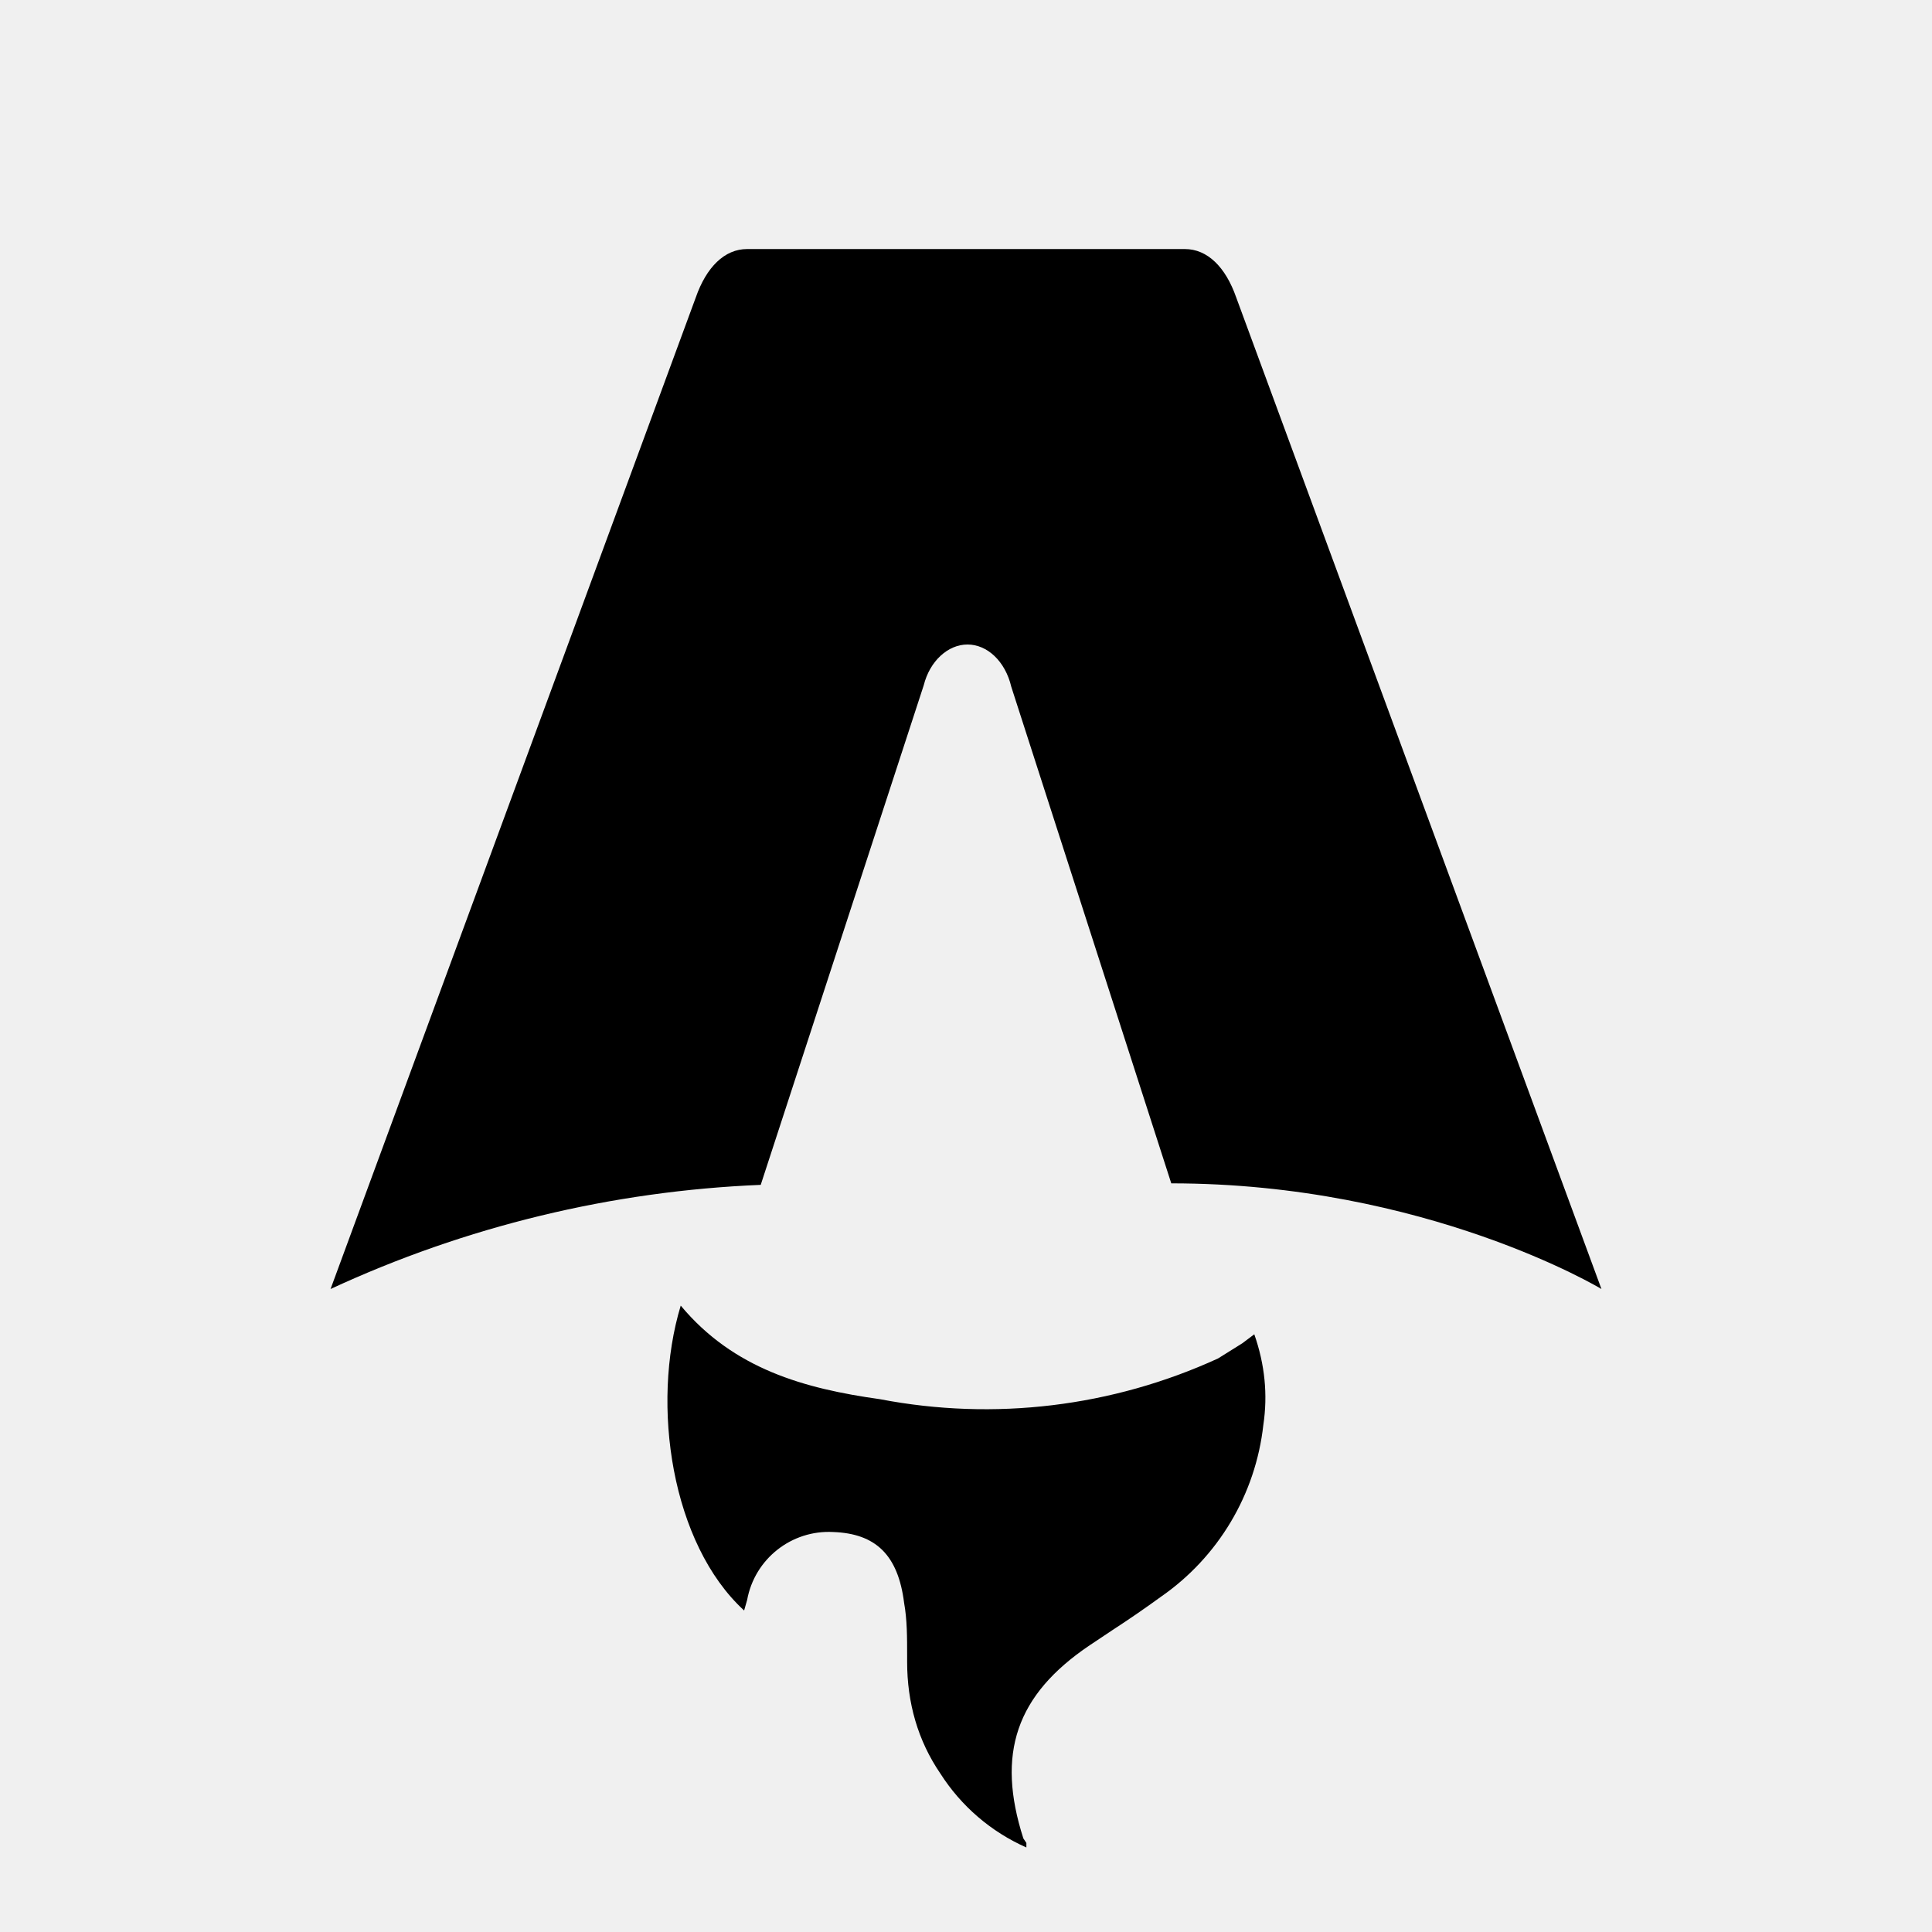
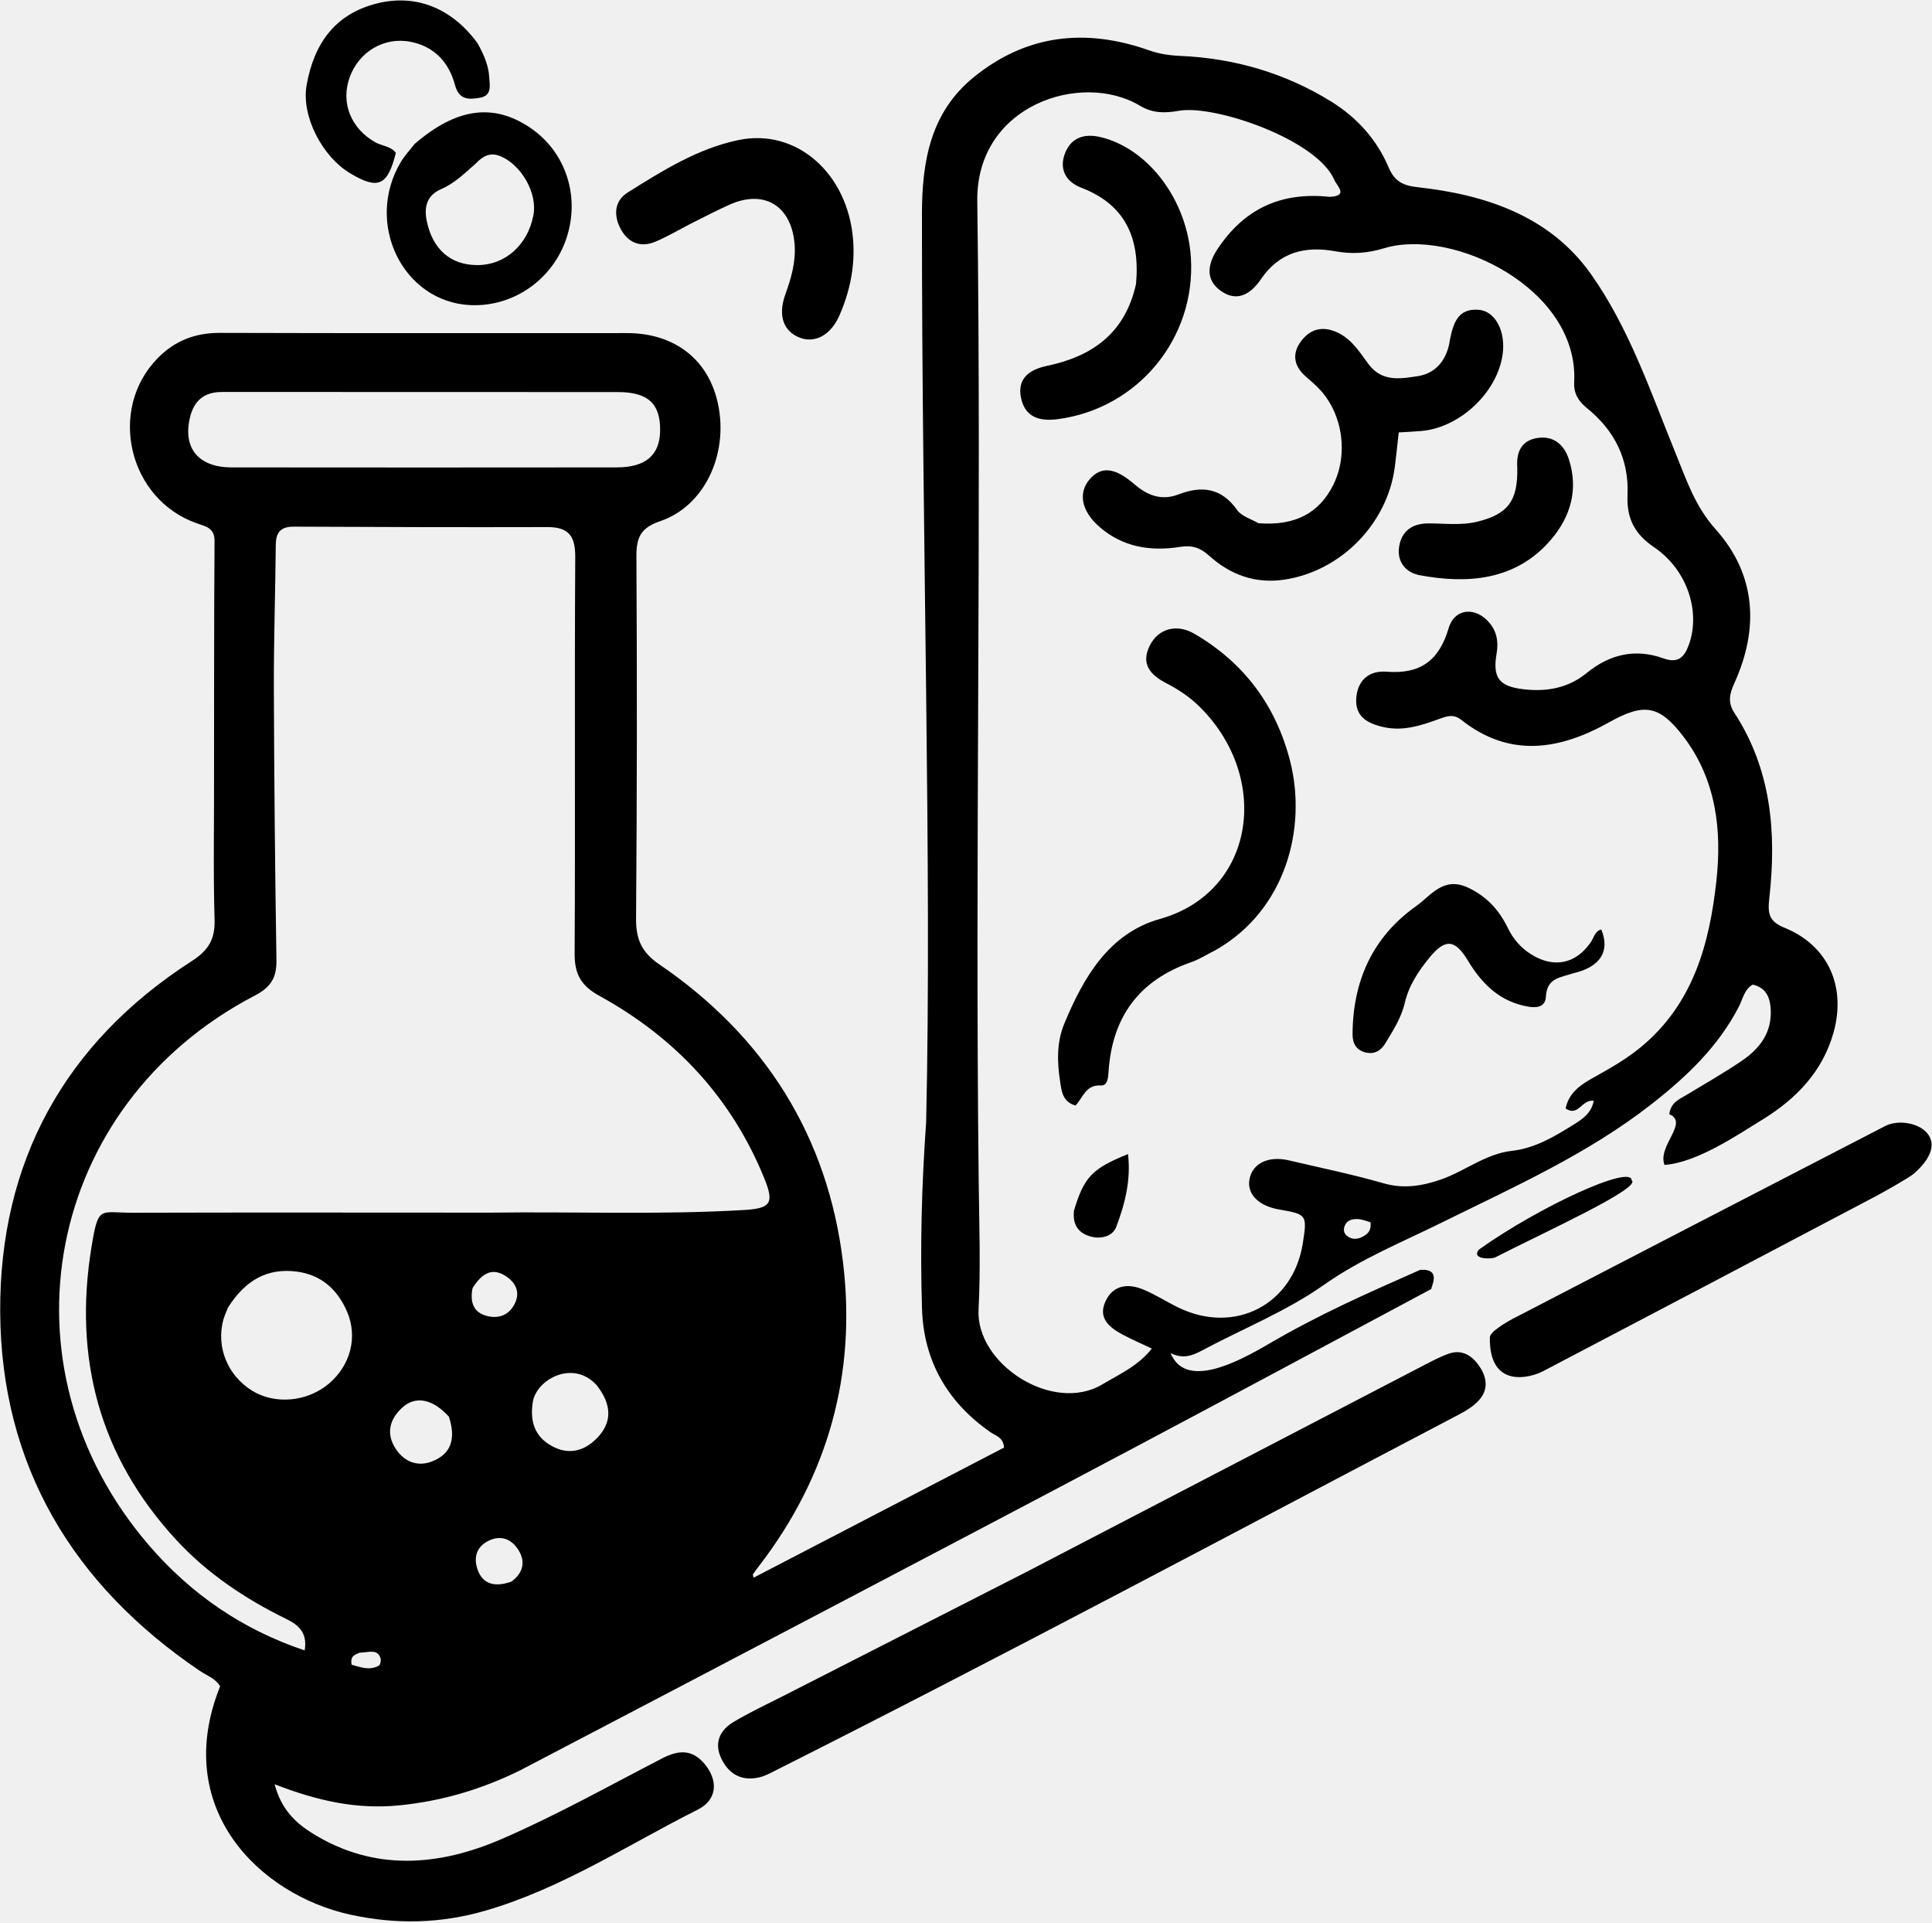
- <svg xmlns="http://www.w3.org/2000/svg" fill="none" viewBox="0 0 128 128">
-   <path d="M50.4 78.5a75.1 75.1 0 0 0-28.5 6.9l24.2-65.7c.7-2 1.9-3.2 3.4-3.2h29c1.5 0 2.7 1.2 3.4 3.2l24.2 65.7s-11.6-7-28.5-7L67 45.5c-.4-1.7-1.6-2.8-2.9-2.8-1.3 0-2.5 1.1-2.9 2.7L50.4 78.5Zm-1.1 28.2Zm-4.2-20.2c-2 6.6-.6 15.8 4.2 20.2a17.5 17.5 0 0 1 .2-.7 5.5 5.5 0 0 1 5.7-4.5c2.8.1 4.3 1.5 4.7 4.7.2 1.1.2 2.3.2 3.5v.4c0 2.7.7 5.2 2.2 7.4a13 13 0 0 0 5.7 4.9v-.3l-.2-.3c-1.8-5.6-.5-9.5 4.4-12.8l1.5-1a73 73 0 0 0 3.2-2.2 16 16 0 0 0 6.8-11.4c.3-2 .1-4-.6-6l-.8.6-1.6 1a37 37 0 0 1-22.4 2.7c-5-.7-9.7-2-13.2-6.2Z" />
-   <style>
-         path { fill: #000; }
-         @media (prefers-color-scheme: dark) {
-             path { fill: #FFF; }
-         }
-     </style>
+ <svg xmlns="http://www.w3.org/2000/svg" width="828" height="824" viewBox="0 0 828 824" fill="none">
+   <g clip-path="url(#clip0_950_119)">
+     <path d="M222.916 758.615C206.054 766.909 189.086 771.843 170.932 773.631C152.965 775.4 136.13 771.744 117.684 764.567C120.628 775.552 126.818 781.238 134.087 785.726C160.553 802.065 188.203 799.639 215.037 788.024C238.548 777.848 261.018 765.243 283.821 753.466C290.723 749.902 296.643 749.445 302.002 755.904C307.933 763.051 307.361 771.262 299.061 775.435C269.01 790.542 240.641 809.298 207.946 818.765C188.931 824.27 169.746 824.732 150.225 820.465C111.042 811.9 73.362 774.805 94.333 722.628C92.414 719.244 88.703 718.056 85.696 716.021C31.18 679.141 0.421 627.975 0.086 562.091C-0.24 498.049 27.602 446.981 82.116 411.884C89.214 407.314 92.209 402.651 91.96 394.128C91.345 373.11 91.809 352.062 91.732 331.026C91.721 328.034 91.74 255.536 91.945 231.821C91.994 226.182 88.155 225.574 84.358 224.247C55.072 214.01 45.973 175.501 67.613 153.451C74.92 146.006 83.655 142.611 94.247 142.645C152.405 142.835 210.565 142.707 268.724 142.735C289.426 142.744 304.027 154.378 307.852 173.737C312.064 195.06 301.801 216.884 282.991 223.302C274.514 226.195 272.702 230.329 272.749 238.517C273.048 290.178 273.003 341.843 272.596 393.503C272.526 402.373 274.869 408.001 282.572 413.255C327.71 444.041 354.769 486.833 361.306 541.033C367.059 588.731 354.933 632.454 325.415 670.888C324.479 672.106 323.563 673.34 322.683 674.598C322.58 674.746 322.771 675.099 322.973 676.059C358.96 657.368 394.774 638.765 430.312 620.307C429.962 615.841 426.732 615.259 424.619 613.795C406.062 600.933 395.841 583.231 395.141 560.752C394.313 534.165 395.003 507.56 396.914 481.015C399.437 371.76 395.038 231.844 395.12 91.716C395.133 69.459 398.641 48.288 417.251 33.132C439.91 14.679 465.308 12.002 492.303 21.521C496.806 23.11 501.116 23.748 505.788 23.952C529.023 24.963 550.742 31.278 570.572 43.554C581.647 50.411 590.095 59.86 595.172 71.823C597.727 77.844 601.404 79.547 607.7 80.239C636.887 83.445 664.29 92.71 681.773 117.359C698.159 140.462 707.415 167.939 718.046 194.053C722.878 205.92 726.382 216.847 735.321 226.866C752.611 246.247 753.953 269.191 743.331 292.663C741.257 297.243 740.312 300.878 743.332 305.51C759.209 329.858 761.392 357.003 758.275 384.895C757.555 391.342 757.981 394.799 764.811 397.567C783.454 405.124 791.333 422.73 785.791 442.491C781.09 459.255 769.667 470.956 755.425 479.705C744.568 486.375 727.287 498.194 713.357 499.174C710.214 491.038 723.998 481.058 715.414 477.451C716.04 472.355 719.72 471.05 722.867 469.147C730.804 464.348 738.878 459.74 746.541 454.531C754.307 449.252 759.587 442.24 758.851 432.092C758.483 427.029 756.653 423.159 751.158 421.919C747.532 423.988 746.964 427.974 745.337 431.146C736.508 448.349 723.07 461.15 708.021 472.955C680.566 494.49 648.913 508.555 618.075 523.799C600.867 532.306 583.329 539.347 567.315 550.635C551.283 561.936 532.544 569.375 515.112 578.729C510.868 581.007 506.8 582.392 501.696 579.827C507.956 595.233 529.631 584.135 543.292 576.149C565.688 563.055 584.986 554.641 608.619 544.153C618.186 543.488 613.093 551.615 613.467 552.319C570.54 575.258 527.667 598.301 484.669 621.108C441.239 644.144 397.702 666.979 354.181 689.843C310.657 712.709 267.095 735.501 222.916 758.615ZM569.864 84.35C578.112 83.971 572.988 79.738 571.82 77.029C564.366 59.739 520.502 44.792 505.348 47.456C499.298 48.519 494.063 48.608 488.532 45.295C463.572 30.342 418.282 44.905 418.835 86.209C420.71 226.277 417.82 366.372 419.442 506.456C419.653 524.706 420.313 542.999 419.381 561.202C418.187 584.528 451.182 605.826 472.352 593.264C479.876 588.8 487.911 585.216 493.652 577.862C489.376 575.838 485.106 574.034 481.045 571.842C475.583 568.894 470.599 564.954 473.636 557.972C476.823 550.646 483.299 549.768 490.084 552.614C495.194 554.757 499.917 557.804 504.913 560.245C529.146 572.082 554.254 559.096 558.368 532.65C560.246 520.58 560.075 520.337 548.23 518.285C539.341 516.746 534.33 511.645 535.495 505.324C536.753 498.497 543.612 495.169 552.415 497.235C565.952 500.412 579.6 503.22 592.952 507.05C601.551 509.516 609.362 508.234 617.396 505.478C627.812 501.903 636.62 494.415 647.992 493.146C657.798 492.052 666.085 487.094 674.22 482.03C678.002 479.676 682.051 477.102 683.031 471.668C677.59 471.157 676.543 478.679 670.983 474.997C672.389 467.95 677.851 464.562 683.406 461.483C690.444 457.583 697.331 453.623 703.584 448.406C725.756 429.907 732.636 404.317 735.586 377.545C737.992 355.709 735.535 334.129 721.528 315.709C711.044 301.923 704.446 301.2 689.506 309.57C668.424 321.382 647.02 324.894 626.311 308.509C622.931 305.835 620.198 306.859 616.914 308.041C609.061 310.866 601.279 313.55 592.555 311.479C585.716 309.856 580.756 306.875 581.248 299.285C581.748 291.566 586.689 287.227 594.26 287.832C608.566 288.973 616.739 283.159 620.837 269.223C623.391 260.535 632.511 259.863 638.374 266.94C641.52 270.737 642.252 275.066 641.409 279.993C639.615 290.464 642.458 294.109 652.871 295.348C662.781 296.528 672.058 294.883 679.969 288.426C689.866 280.349 700.809 277.772 712.919 282.126C719.282 284.415 721.952 281.547 723.878 276.055C728.81 261.989 723.181 244.192 708.884 234.489C700.392 228.725 697.073 221.992 697.509 212.074C698.178 196.846 691.962 184.423 680.128 174.894C676.497 171.971 674.399 168.598 674.651 163.799C676.756 123.694 622.626 97.418 593.135 106.385C586.072 108.533 579.442 108.988 572.236 107.668C559.482 105.331 548.335 107.976 540.479 119.527C536.27 125.716 530.442 129.748 523.261 124.686C516.226 119.726 517.723 112.813 521.874 106.596C532.952 90.003 548.339 82.061 569.864 84.35ZM210.21 519.63C246.389 519.134 282.588 520.639 318.751 518.509C330.346 517.825 331.9 515.642 327.589 505.011C313.537 470.364 289.384 444.61 256.925 426.75C249.006 422.392 246.22 417.473 246.271 408.592C246.596 351.983 246.187 295.37 246.532 238.761C246.588 229.532 243.605 225.835 234.516 225.859C198.323 225.956 162.129 225.855 125.936 225.68C120.342 225.653 118.24 228.049 118.19 233.46C118.003 253.867 117.305 274.272 117.369 294.676C117.492 333.622 117.871 372.57 118.477 411.512C118.593 418.973 116.011 423.077 109.235 426.602C19.308 473.391 -2.302 585.274 63.762 662.086C81.76 683.013 103.859 698.293 130.577 707.219C131.84 699.641 128.004 696.348 122.612 693.705C104.97 685.057 88.734 674.192 75.416 659.729C42.636 624.13 31.452 582.089 39.183 534.568C42.169 516.214 42.634 519.715 57.081 519.671C107.504 519.52 157.929 519.623 210.21 519.63ZM124.815 167.967C114.922 167.971 105.029 167.989 95.136 167.971C87.554 167.958 83.129 171.588 81.383 179.038C78.343 192.013 85.019 200.268 99.239 200.285C154.268 200.354 209.296 200.338 264.325 200.284C276.695 200.271 282.738 195.052 282.909 184.651C283.102 173.018 277.768 168.02 264.859 168.007C218.796 167.961 172.733 167.972 124.815 167.967ZM97.695 560.323C97.03 562.052 96.209 563.738 95.725 565.516C92.549 577.176 97.523 589.396 108.022 595.909C117.81 601.981 131.631 600.745 140.877 592.97C150.21 585.121 153.426 572.951 148.731 562.043C144.677 552.625 137.764 546.321 127.349 544.916C114.664 543.206 105.163 548.512 97.695 560.323ZM255.728 593.581C245.608 582.404 229.771 591.078 228.308 600.97C227.112 609.054 229.08 615.6 236.601 619.696C243.91 623.678 250.592 621.672 255.879 616.224C262.324 609.583 262.36 602.028 255.728 593.581ZM192.363 607.033C185.572 599.575 178.245 597.949 172.565 603.02C166.797 608.169 165.316 614.557 169.784 621.122C173.366 626.384 178.961 628.629 185.1 626.261C193.4 623.059 195.486 616.525 192.363 607.033ZM219.18 677.746C224.551 673.756 225.393 668.702 221.661 663.419C218.758 659.31 214.416 657.85 209.537 660.164C204.167 662.711 202.908 667.456 204.645 672.489C206.799 678.733 211.806 680.298 219.18 677.746ZM202.525 551.977C201.374 557.906 202.75 562.633 209.275 564.041C214.374 565.14 218.53 563.094 220.752 558.324C222.926 553.658 221.019 549.764 217.103 547.055C211.199 542.969 206.665 545.35 202.525 551.977ZM587.351 523.754C585.631 523.282 583.93 522.518 582.187 522.407C579.681 522.247 577.187 522.737 576.202 525.579C575.659 527.147 576.045 528.699 577.393 529.699C579.617 531.348 582.024 531.082 584.292 529.77C586.182 528.677 587.824 527.291 587.351 523.754ZM154.103 708.196C152.225 709.048 149.918 709.547 150.716 713.354C154.356 714.333 158.231 716.01 162.348 713.755C163.017 713.389 163.386 711.411 163.058 710.469C161.653 706.436 158.134 708.107 154.103 708.196Z" fill="black" />
+     <path d="M440.496 673.288C497.601 643.594 554.089 614.204 610.593 584.843C613.881 583.135 617.195 581.4 620.666 580.141C626.607 577.986 630.92 580.887 634.093 585.569C637.328 590.345 637.927 595.566 633.785 600.076C631.553 602.505 628.551 604.406 625.589 605.96C528.146 657.063 431.117 708.96 332.825 758.43C330.349 759.676 327.834 761.095 325.173 761.67C317.858 763.25 312.404 760.305 309.191 753.675C305.893 746.87 308.48 741.382 314.427 737.842C321.585 733.582 329.183 730.057 336.616 726.264C371.033 708.699 405.46 691.152 440.496 673.288Z" fill="black" />
+     <path d="M638.512 572.986C638.556 570.636 646.117 566.262 648.287 565.137C701.467 537.566 754.652 510.006 807.887 482.543C818.059 477.295 839.059 486.41 820.289 502.872C818.218 504.688 806.392 511.288 803.939 512.579C756.416 537.61 708.899 562.65 661.319 587.571C655.655 590.537 638.095 595.172 638.512 572.986Z" fill="black" />
+     <path d="M295.564 96.099C290.303 98.829 285.76 101.502 280.948 103.537C274.544 106.245 269.25 104.075 266.037 98.169C262.901 92.404 263.232 86.107 269.011 82.487C283.913 73.149 299.003 63.65 316.475 60.014C341.44 54.819 363.458 74.401 365.627 102.865C366.492 114.205 364.235 125.015 359.684 135.32C356.041 143.572 349.361 147.133 342.945 144.758C335.785 142.107 333.297 135.31 336.56 126.197C339.081 119.16 341.172 112.135 340.534 104.537C339.163 88.213 327.603 81.085 312.803 87.638C307.163 90.135 301.703 93.039 295.564 96.099Z" fill="black" />
+     <path d="M177.706 61.671C195.614 46.25 211.389 44.13 227.063 54.627C242.445 64.928 248.769 84.07 242.753 102.121C236.847 119.839 219.968 131.583 201.609 130.745C172.679 129.426 156.196 95.776 171.699 69.559C173.26 66.921 175.374 64.61 177.706 61.671ZM203.874 70.089C199.241 74.141 194.899 78.511 189.073 81.035C182.999 83.668 181.605 88.559 182.913 94.801C185.428 106.805 193.06 113.575 204.539 113.599C216.501 113.624 226.22 104.961 228.617 92.139C230.345 82.893 223.647 70.975 214.827 67.087C210.81 65.315 207.684 66.108 203.874 70.089Z" fill="black" />
+     <path d="M204.64 18.5C207.422 23.461 209.377 28.047 209.663 33.037C209.862 36.516 210.988 41.012 205.598 41.903C200.88 42.682 196.725 42.894 194.988 36.391C192.438 26.842 186.261 20.013 176.158 17.95C164.667 15.602 153.712 22.165 149.788 33.321C145.994 44.108 150.409 55.022 160.761 60.933C163.669 62.593 167.441 62.572 169.654 65.497C166.128 79.595 162.087 81.417 150.186 74.329C137.894 67.008 129.078 49.558 131.408 36.48C134.522 19.002 143.271 6.115 161.412 1.511C178.04 -2.708 193.535 3.3 204.64 18.5Z" fill="black" />
+     <path d="M640.593 538.91C638.077 539.66 630.511 539.425 633.84 535.442C659.882 516.925 699.093 498.969 699.273 505.773C703.878 508.999 660.946 528.443 640.593 538.91Z" fill="black" />
+     <path d="M539.396 224.208C554.972 225.413 565.365 219.906 571.394 207.797C577.871 194.786 575.571 177.77 565.791 167.09C563.918 165.044 561.779 163.231 559.683 161.404C554.35 156.754 553.553 151.39 557.863 145.865C562.039 140.511 567.612 139.685 573.648 142.695C579.436 145.581 582.806 151.018 586.421 155.926C592.181 163.746 600.037 162.335 607.509 161.209C614.873 160.1 619.37 155.014 621.037 147.655C621.173 147.052 621.227 146.432 621.349 145.825C622.76 138.84 624.618 131.957 633.808 132.762C640.507 133.348 644.826 141.08 644.166 150.09C642.941 166.797 626.533 183.097 609.304 184.674C606.268 184.952 603.216 185.064 599.454 185.297C598.874 190.446 598.401 195.267 597.778 200.069C594.624 224.377 574.77 244.661 550.576 248.36C538.077 250.272 527.313 246.35 518.16 238.09C514.384 234.683 510.914 233.532 505.712 234.352C493.053 236.348 481.009 234.476 470.94 225.554C463.462 218.927 461.964 211.135 467.046 205.326C472.012 199.649 477.864 200.313 486.19 207.518C491.689 212.277 497.803 214.66 504.972 211.89C515.068 207.988 523.505 209.039 530.228 218.579C532.02 221.123 535.803 222.265 539.396 224.208Z" fill="black" />
+     <path d="M521.074 407.067C517.155 409.031 513.986 411.103 510.516 412.303C488.113 420.05 476.604 435.869 475.084 459.309C474.925 461.766 474.671 465.323 471.782 465.137C465.304 464.719 464.109 470.387 460.945 473.73C455.328 472.149 454.957 467.481 454.329 463.416C453.046 455.104 452.838 446.601 456.092 438.736C464.317 418.858 475.282 399.907 497.082 393.79C537.866 382.347 544.972 333.497 514.215 302.932C510.026 298.769 505.155 295.517 499.901 292.798C493.182 289.32 488.692 284.659 492.821 276.527C496.405 269.469 504.143 267.078 511.877 271.582C533.186 283.993 546.898 302.405 552.953 326.343C560.131 354.727 551.14 389.891 521.074 407.067Z" fill="black" />
+     <path d="M486.876 121.66C488.638 101.849 482.204 87.644 463.384 80.429C456.565 77.814 453.782 72.189 456.536 65.432C459.238 58.8 464.919 57.083 471.932 58.818C492.39 63.882 508.911 85.963 510.389 110.55C512.46 144.983 487.748 174.931 453.587 179.581C445.939 180.622 439.568 179.102 437.664 170.881C435.692 162.368 440.998 158.395 448.625 156.799C468.01 152.742 482.172 142.906 486.876 121.66Z" fill="black" />
+     <path d="M674.313 417.038C668.606 418.966 662.965 418.974 662.526 427.101C662.207 433.005 655.895 431.722 651.954 430.699C641.475 427.981 634.535 420.641 629.106 411.638C623.562 402.443 619.393 402.086 612.624 410.352C607.9 416.12 603.791 422.293 602.059 429.706C600.552 436.156 597.03 441.611 593.667 447.156C591.673 450.441 588.789 451.914 585.046 450.94C581.197 449.939 579.652 446.963 579.668 443.243C579.765 420.48 588.149 401.595 606.917 388.281C613.375 383.7 618.629 375.286 629.429 380.487C637.579 384.411 642.62 390.245 646.374 397.949C648.574 402.464 651.826 406.165 656.121 408.886C665.783 415.009 675.306 413.139 681.756 403.774C683.107 401.812 683.433 399.032 686.265 398.287C690.091 407.528 685.969 414.337 674.313 417.038Z" fill="black" />
+     <path d="M650.265 200.364C649.74 193.159 652.439 188.632 659.015 187.663C665.898 186.648 670.351 190.629 672.35 196.749C676.567 209.661 673.135 221.43 664.644 231.325C649.402 249.085 628.403 250.192 608.486 246.491C602.49 245.377 598.604 240.794 599.63 234.268C600.68 227.585 605.2 224.305 612.102 224.286C619.188 224.267 626.316 225.262 633.346 223.497C646.279 220.249 650.565 214.619 650.265 200.364Z" fill="black" />
+     <path d="M460.274 518.768C464.591 504.379 468.056 500.72 483.434 494.536C484.742 505.709 482.118 515.912 478.391 525.728C476.903 529.647 472.271 530.955 468.101 530.018C462.756 528.816 459.542 525.434 460.274 518.768Z" fill="black" />
+   </g>
+   <defs>
+     <clipPath id="clip0_950_119">
+       <rect width="828" height="824" fill="white" />
+     </clipPath>
+   </defs>
</svg>
